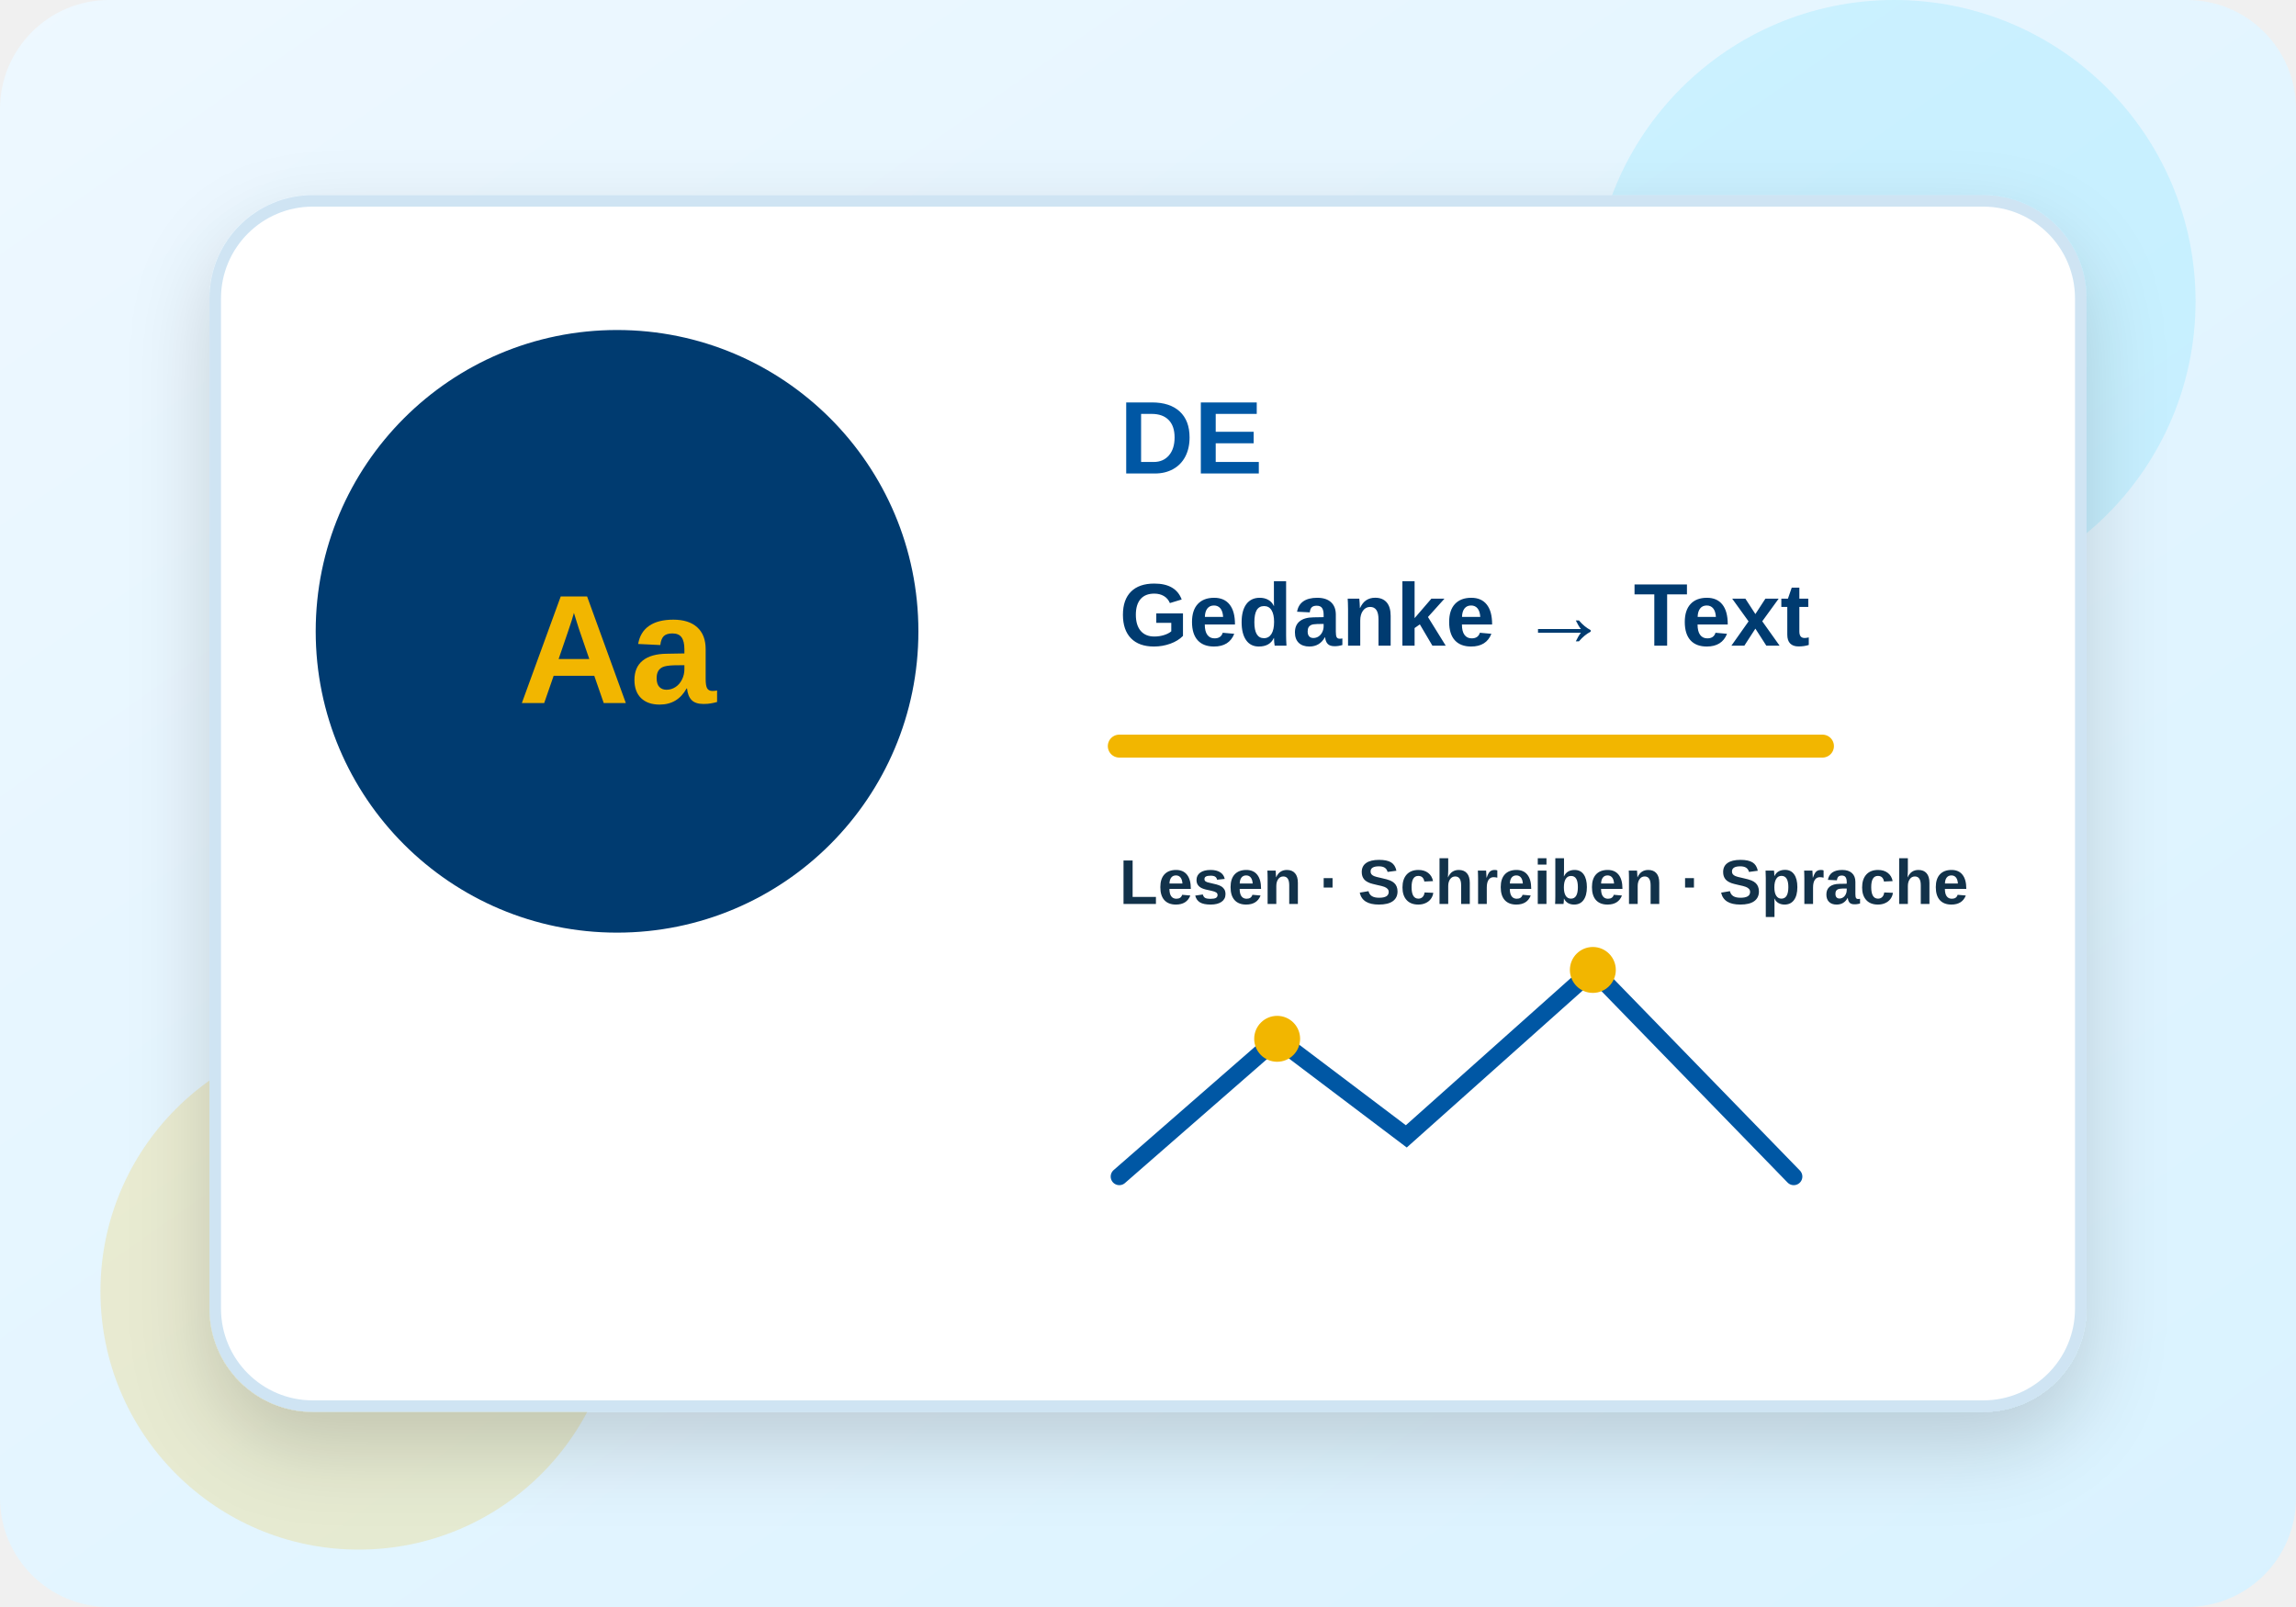
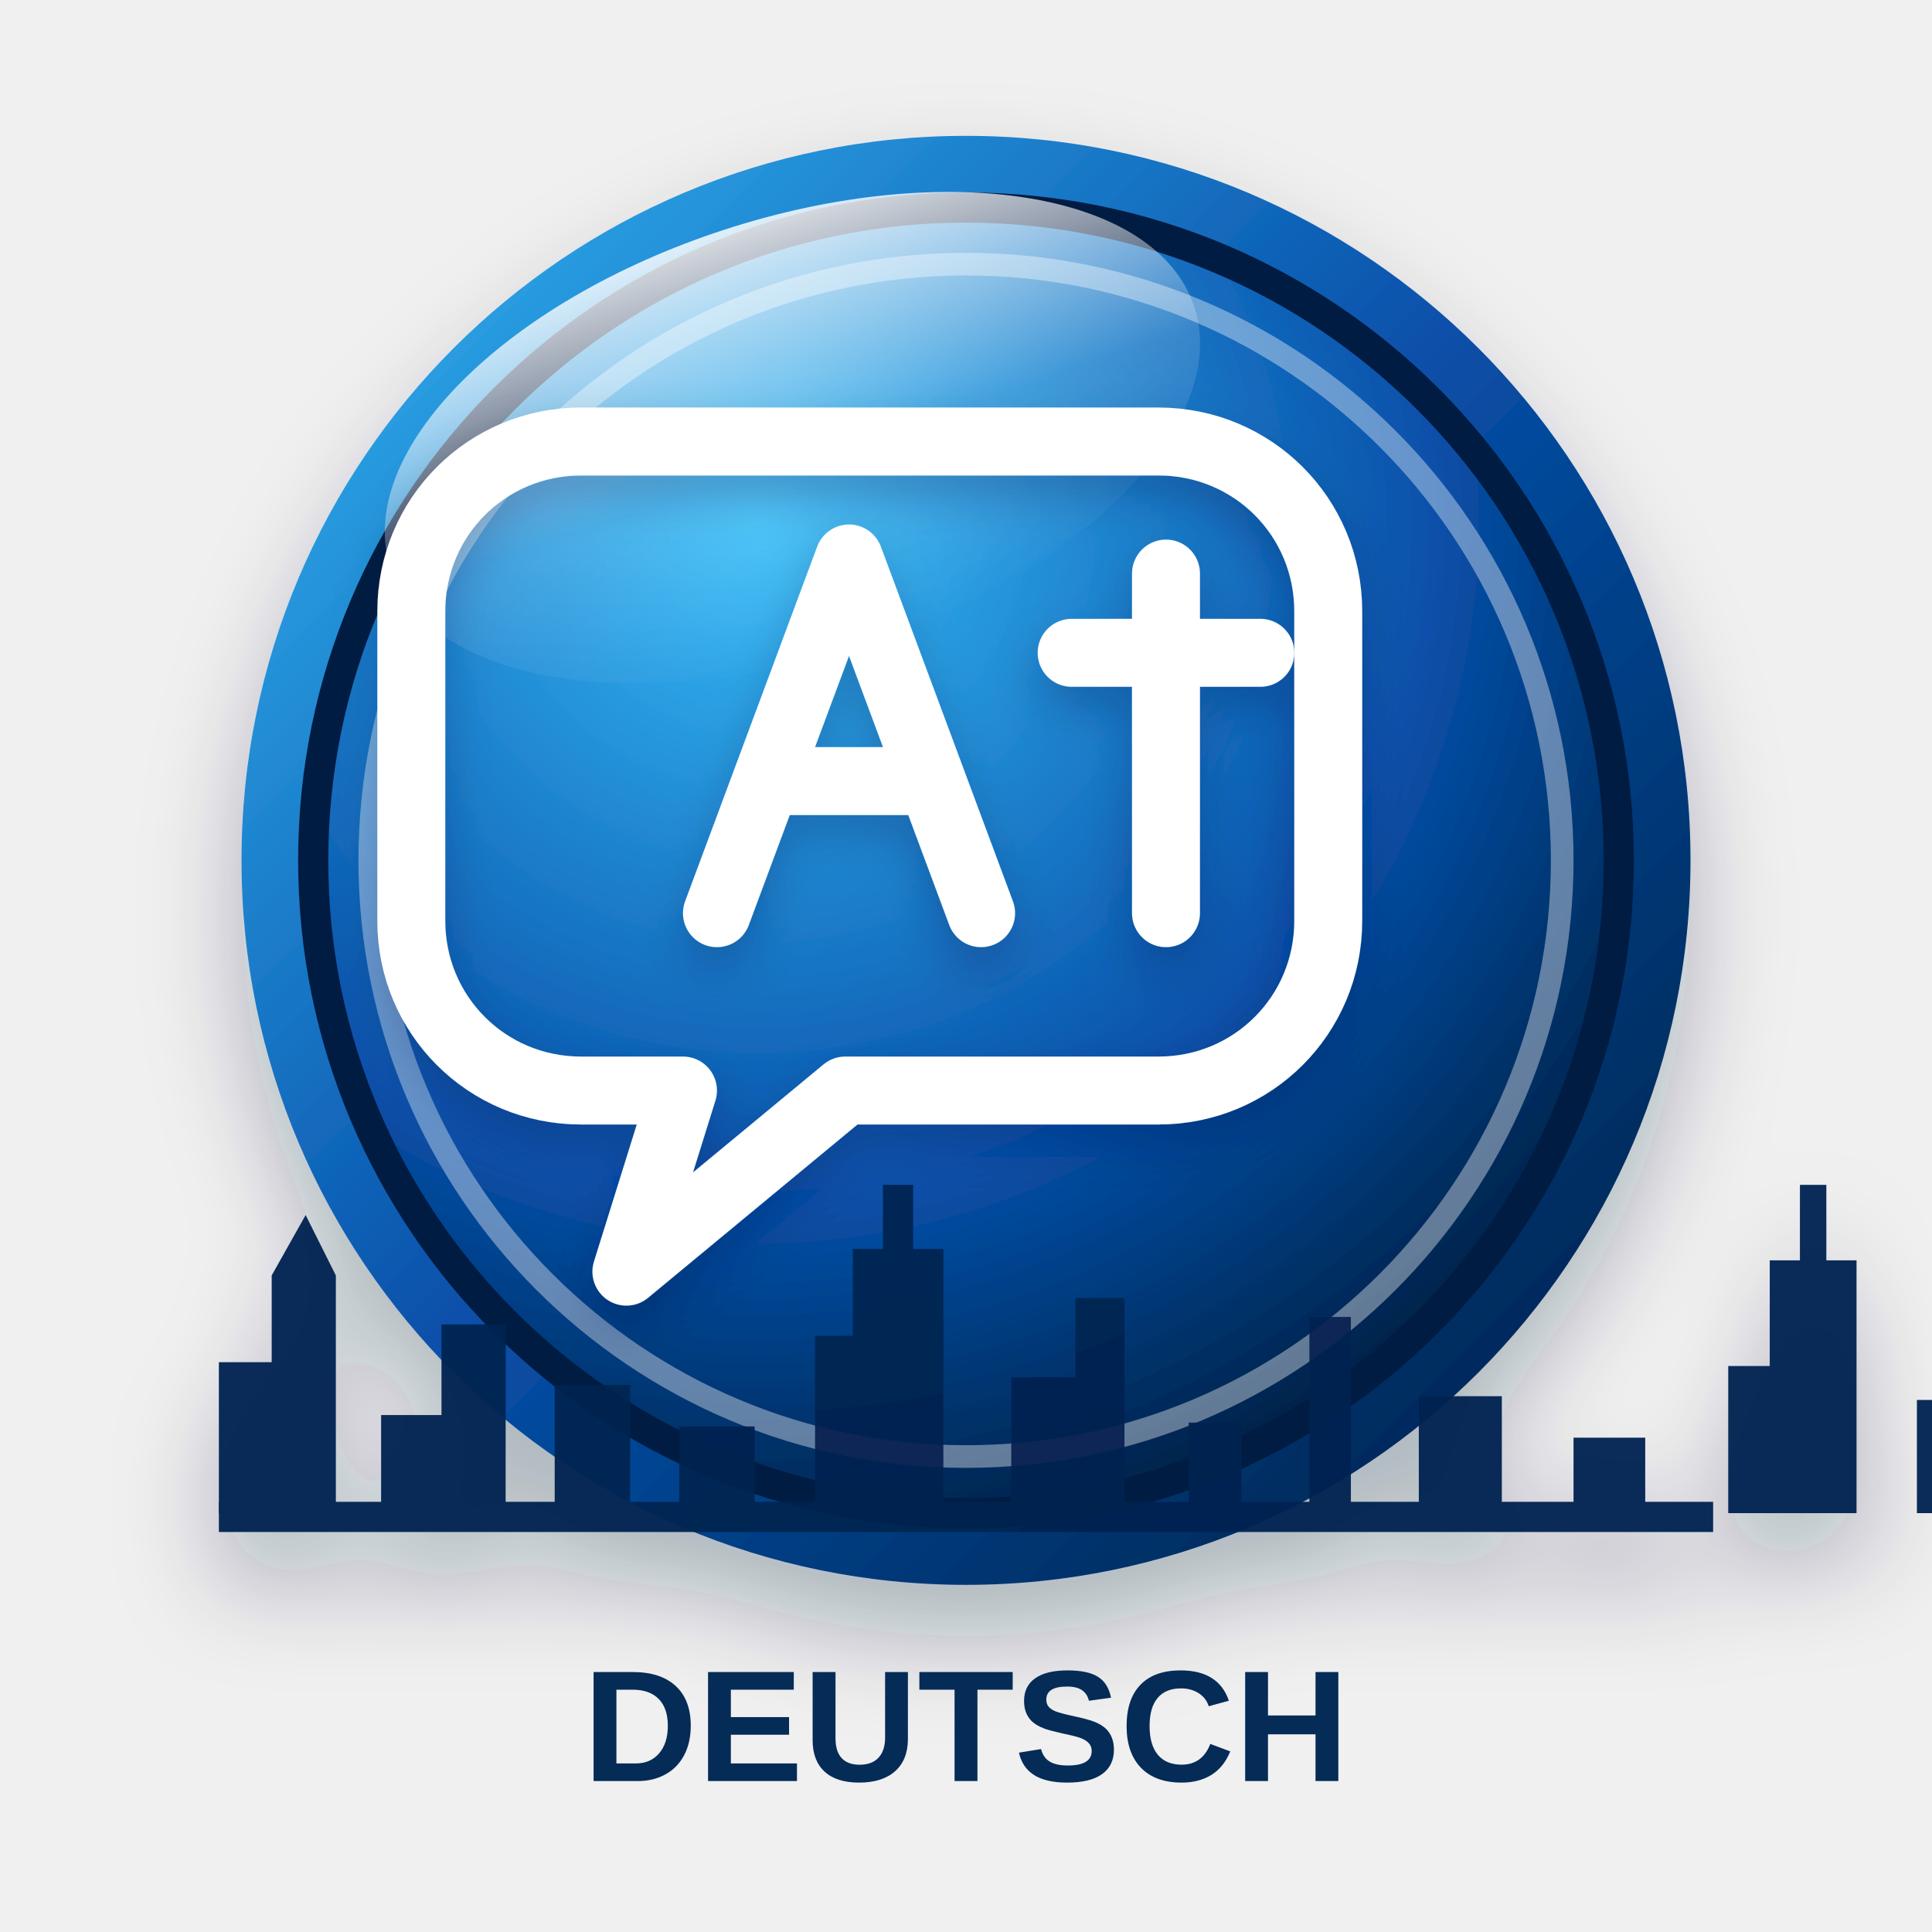
- <svg xmlns="http://www.w3.org/2000/svg" width="800" height="560" viewBox="0 0 800 560" role="img" aria-labelledby="title desc">
+ <svg xmlns="http://www.w3.org/2000/svg" viewBox="0 0 512 512" role="img" aria-label="DEUTSCH">
  <defs>
-     <linearGradient id="bg" x1="0" y1="0" x2="1" y2="1">
-       <stop stop-color="#EEF8FF" />
-       <stop offset="1" stop-color="#D9F2FF" />
+     <filter id="shadow" x="-30%" y="-30%" width="160%" height="180%">
+       <feDropShadow dx="0" dy="14" stdDeviation="13" flood-color="#001a3a" flood-opacity=".28" />
+     </filter>
+     <filter id="soft" x="-30%" y="-30%" width="160%" height="180%">
+       <feDropShadow dx="0" dy="6" stdDeviation="6" flood-color="#001a3a" flood-opacity=".22" />
+     </filter>
+     <linearGradient id="whiteGloss" x1="0" y1="0" x2="0" y2="1">
+       <stop offset="0" stop-color="#fff" stop-opacity=".85" />
+       <stop offset=".55" stop-color="#fff" stop-opacity=".15" />
+       <stop offset="1" stop-color="#fff" stop-opacity="0" />
    </linearGradient>
-     <filter id="shadow">
-       <feDropShadow dx="0" dy="12" stdDeviation="14" flood-opacity=".16" />
-     </filter>
+     <radialGradient id="face" cx="34%" cy="24%" r="80%">
+       <stop offset="0" stop-color="#38bdf8" />
+       <stop offset=".65" stop-color="#0750aa" />
+       <stop offset="1" stop-color="#03234a" />
+     </radialGradient>
+     <linearGradient id="rim" x1="0" y1="0" x2="1" y2="1">
+       <stop offset="0" stop-color="#38bdf8" />
+       <stop offset=".48" stop-color="#0750aa" />
+       <stop offset="1" stop-color="#021d3f" />
+     </linearGradient>
  </defs>
-   <rect width="800" height="560" rx="38" fill="url(#bg)" />
-   <circle cx="660" cy="105" r="105" fill="#4CD9FF" opacity=".18" />
-   <circle cx="125" cy="450" r="90" fill="#F2B600" opacity=".18" />
-   <rect x="75" y="70" width="650" height="420" rx="34" fill="#FFFFFF" stroke="#CFE4F3" stroke-width="4" filter="url(#shadow)" />
-   <circle cx="215" cy="220" r="105" fill="#003B70" />
-   <text x="215" y="245" text-anchor="middle" font-family="Arial,sans-serif" font-size="54" font-weight="900" fill="#F2B600">Aa</text>
-   <text x="390" y="165" font-family="Arial,sans-serif" font-size="36" font-weight="900" fill="#0057A4">DE</text>
-   <text x="390" y="225" font-family="Arial,sans-serif" font-size="31" font-weight="800" fill="#003B70">Gedanke → Text</text>
-   <path d="M390 260h245" stroke="#F2B600" stroke-width="8" stroke-linecap="round" />
-   <text x="390" y="315" font-family="Arial,sans-serif" font-size="22" font-weight="700" fill="#12324A">Lesen · Schreiben · Sprache</text>
-   <g transform="translate(390 350)" fill="none" stroke="#0057A4" stroke-width="6" stroke-linecap="round">
-     <path d="M0 60l55-48 45 34 65-58 70 72" />
-     <circle cx="55" cy="12" r="8" fill="#F2B600" stroke="none" />
-     <circle cx="165" cy="-12" r="8" fill="#F2B600" stroke="none" />
+   <g filter="url(#shadow)">
+     <circle cx="256" cy="228" r="192" fill="url(#rim)" />
+     <circle cx="256" cy="228" r="173" fill="url(#face)" stroke="#061e43" stroke-width="8" />
+     <circle cx="256" cy="228" r="158" fill="none" stroke="#fff" stroke-opacity=".38" stroke-width="6" />
+     <ellipse cx="210" cy="116" rx="112" ry="58" fill="url(#whiteGloss)" transform="rotate(-18 210 116)" />
+     <g transform="translate(58 306)" fill="#032451" opacity=".95">
+       <path d="M0 95V55h14V32l9-16 8 16v63h12V69h16V45h17v50h13V61h20v34h13V72h20v23h16V48h10V25h8V8h8v17h8v70h18V59h17V38h13v57h17V71h14v24h18V43h11v52h18V64h22v31h19V75h19v20h22V56h11V28h8V8h7v20h8v67h16V65h16v30h18V44h10v51h19V72h18v23h17V58h12v37z" />
+       <rect y="92" width="396" height="8" />
+     </g>
+     <g transform="translate(0 -18)" fill="none" stroke="#fff" stroke-width="18" stroke-linecap="round" stroke-linejoin="round" filter="url(#soft)">
+       <path d="M154 135h153c25 0 45 20 45 45v82c0 25-20 45-45 45h-83l-58 48 15-48h-27c-25 0-45-20-45-45v-82c0-25 20-45 45-45z" />
+       <path d="M190 260l35-94 35 94M204 225h42M284 191h50M309 170v90" />
+     </g>
  </g>
+   <text x="256" y="472" text-anchor="middle" font-family="Arial,Helvetica,sans-serif" font-size="42" font-weight="800" fill="#052B57">DEUTSCH</text>
</svg>
